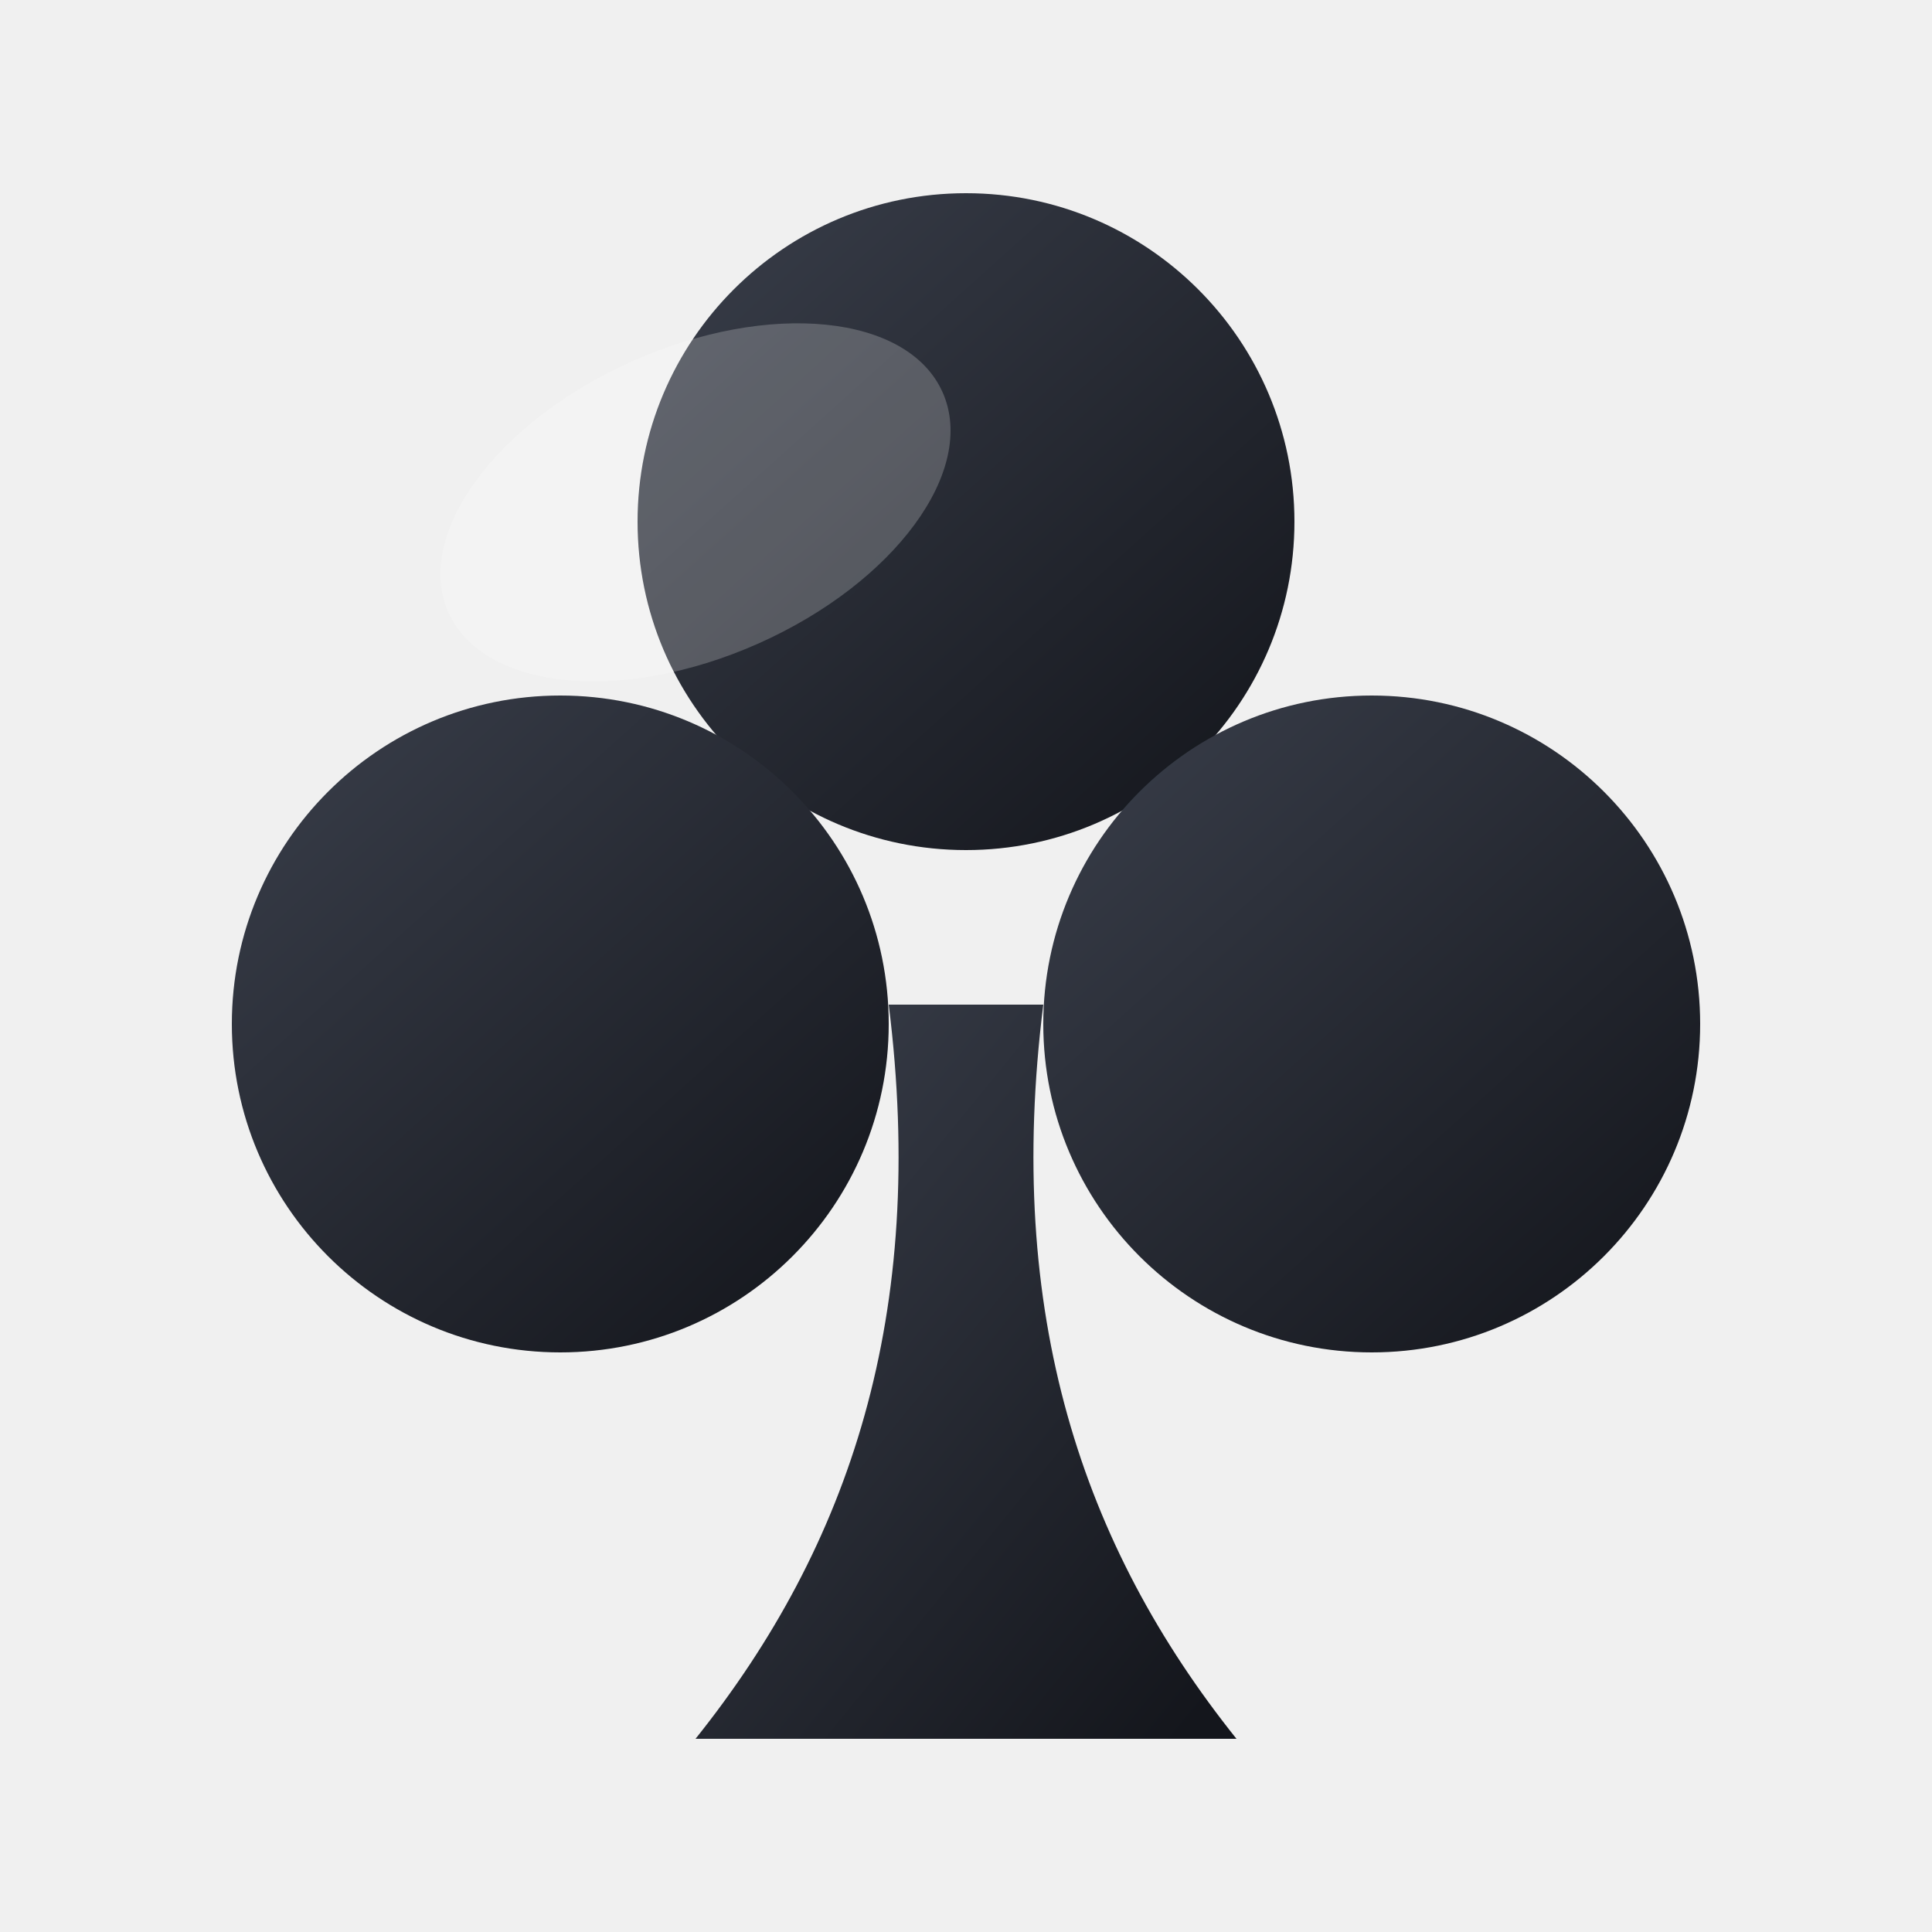
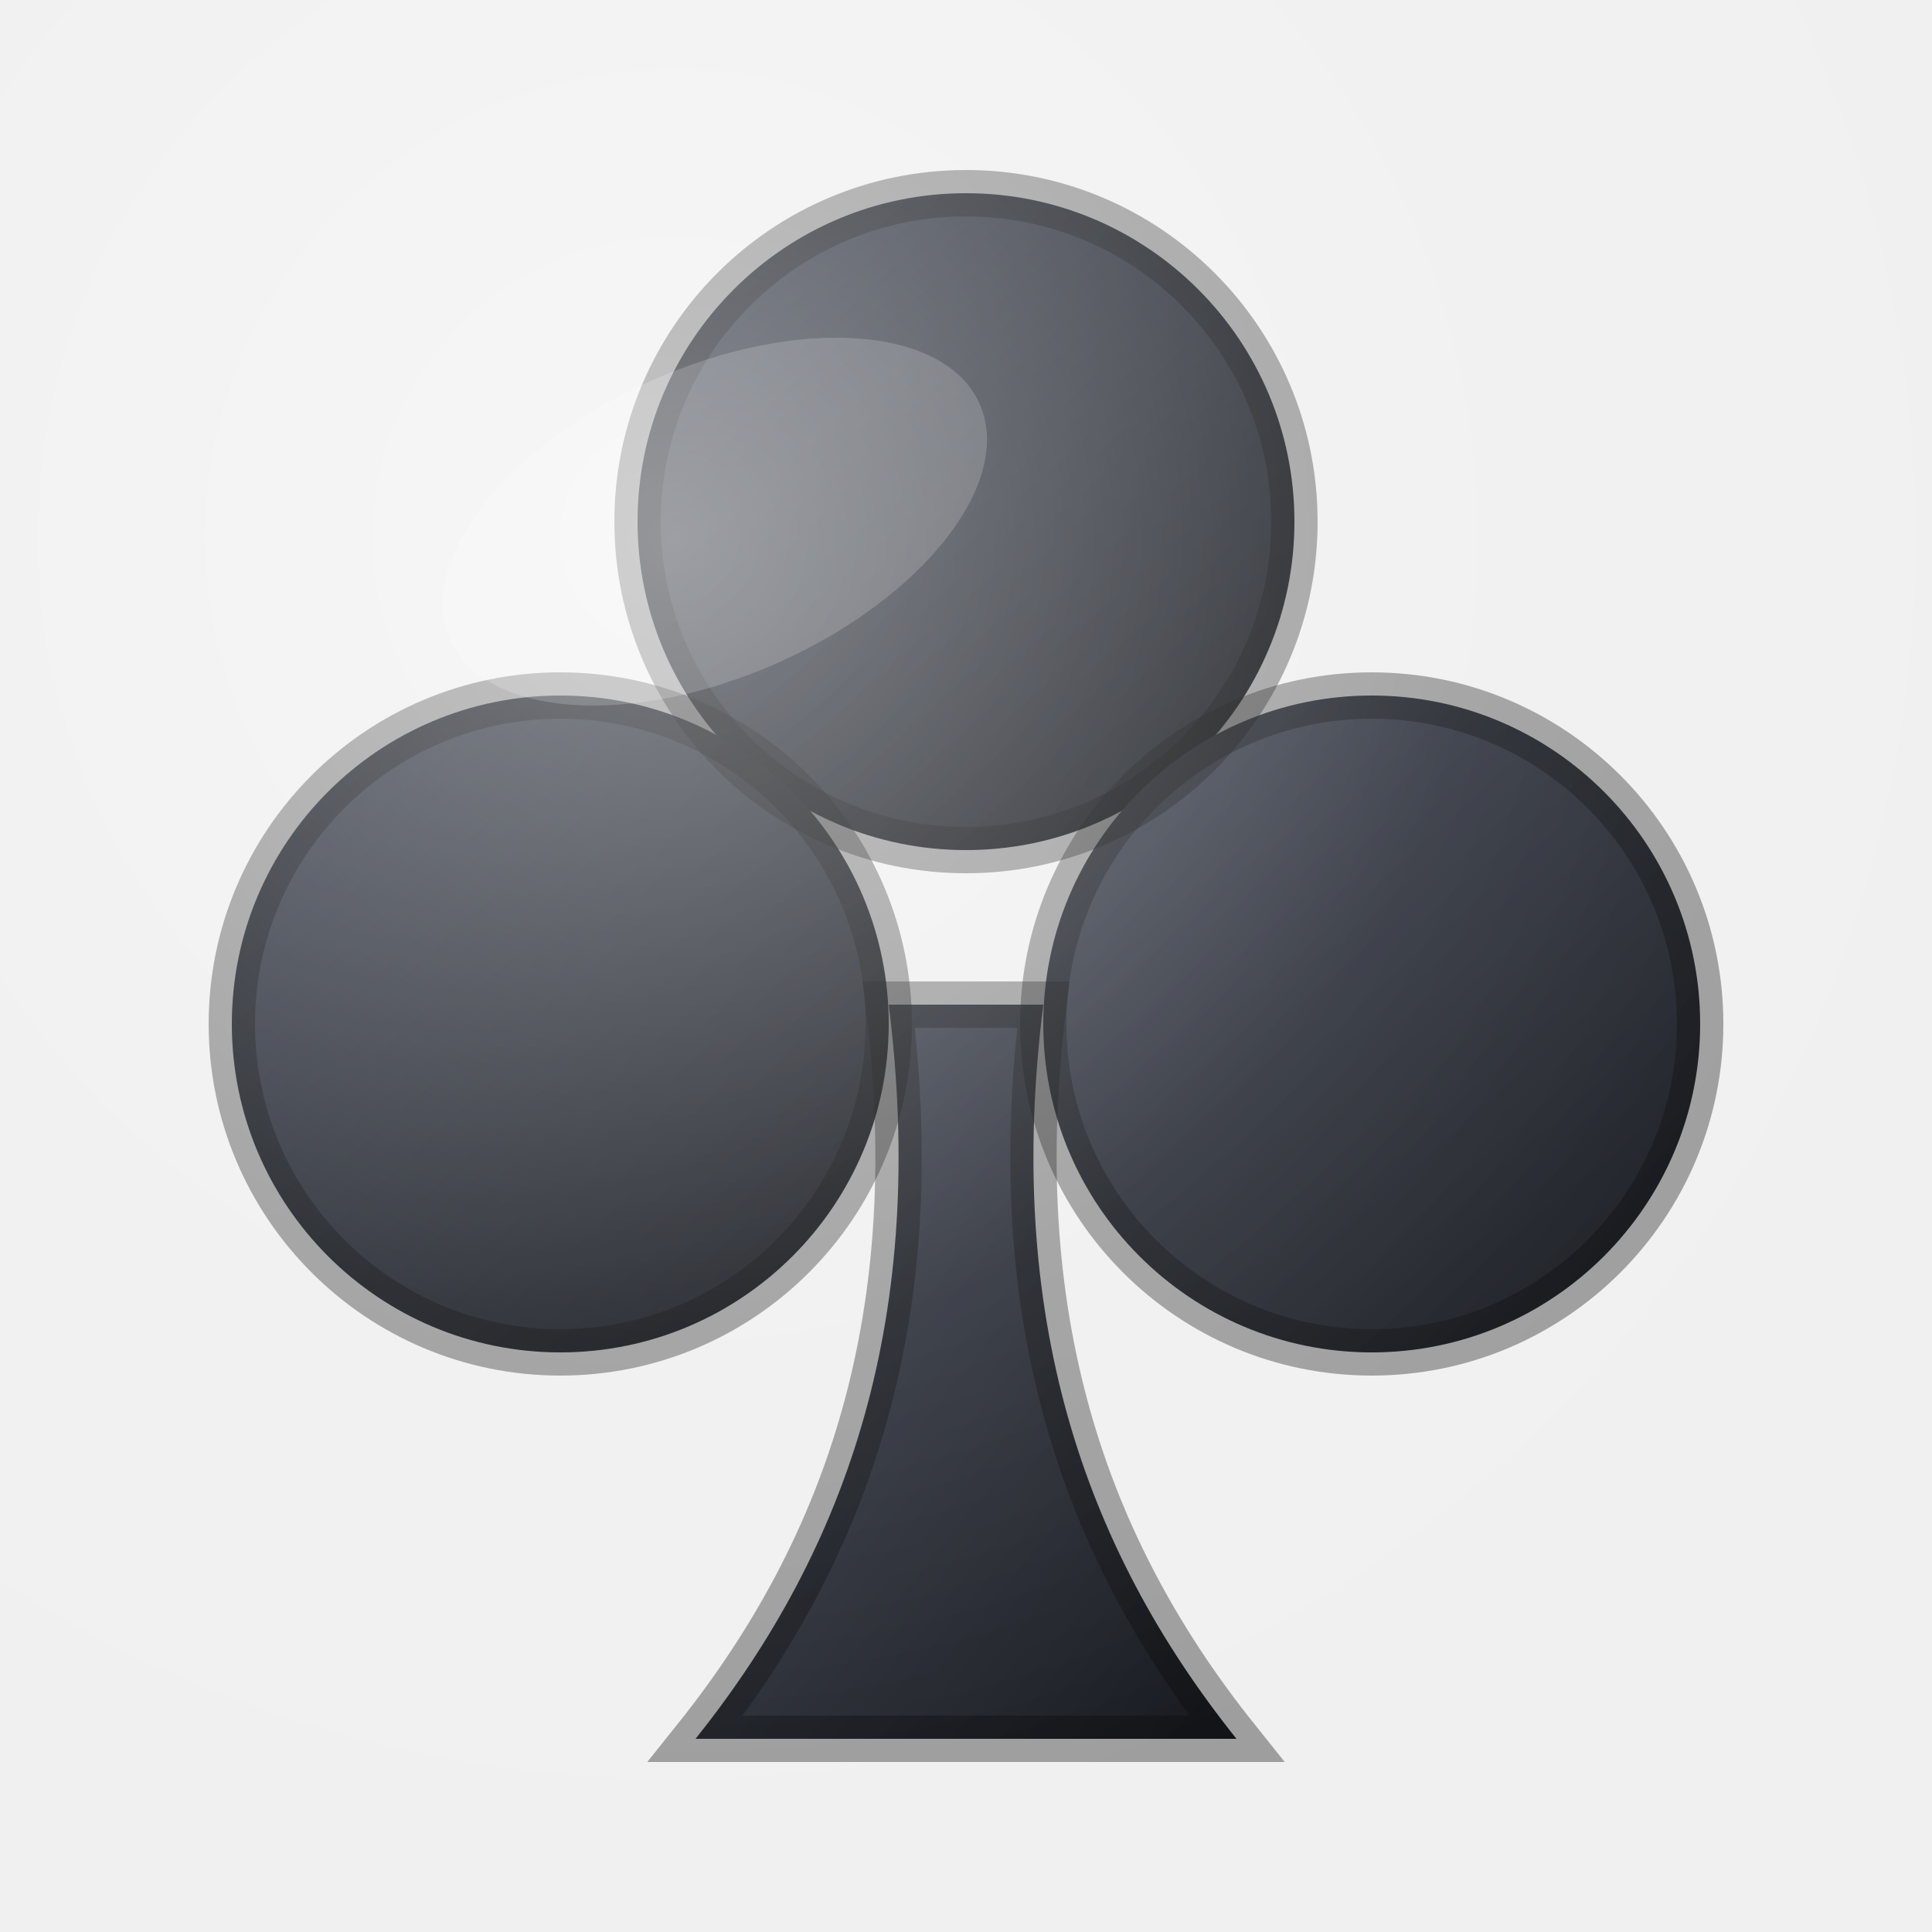
<svg xmlns="http://www.w3.org/2000/svg" viewBox="0 0 100 100">
  <defs>
    <linearGradient id="suitFill" x1="0" y1="0" x2="0.9" y2="1">
-       <stop offset="0" stop-color="#3A3F4B" />
+       <stop offset="0" stop-color="#3D4350" />
      <stop offset="1" stop-color="#14161C" />
    </linearGradient>
+     <radialGradient id="gloss" cx="0.35" cy="0.28" r="0.75">
+       <stop offset="0" stop-color="#FFFFFF" stop-opacity="0.42" />
+       <stop offset="0.55" stop-color="#FFFFFF" stop-opacity="0.10" />
+       <stop offset="1" stop-color="#FFFFFF" stop-opacity="0" />
+     </radialGradient>
  </defs>
  <circle cx="50" cy="27" r="17" fill="url(#suitFill)" />
  <circle cx="29" cy="53" r="17" fill="url(#suitFill)" />
  <circle cx="71" cy="53" r="17" fill="url(#suitFill)" />
  <path d="M46 52 C48 68 44 80 36 90 L64 90 C56 80 52 68 54 52 Z" fill="url(#suitFill)" />
-   <ellipse cx="36" cy="26" rx="14" ry="8" fill="#FFFFFF" opacity="0.22" transform="rotate(-24 36 26)" />
+   <circle cx="50" cy="27" r="17" fill="none" stroke="#000000" stroke-opacity="0.35" stroke-width="2.4" />
+   <circle cx="29" cy="53" r="17" fill="none" stroke="#000000" stroke-opacity="0.35" stroke-width="2.4" />
+   <circle cx="71" cy="53" r="17" fill="none" stroke="#000000" stroke-opacity="0.35" stroke-width="2.4" />
+   <path d="M46 52 C48 68 44 80 36 90 L64 90 C56 80 52 68 54 52 Z" fill="none" stroke="#000000" stroke-opacity="0.35" stroke-width="2.4" />
+   <g clip-path="none" opacity="0.9">
+     <ellipse cx="37" cy="27" rx="15" ry="8" fill="#FFFFFF" opacity="0.20" transform="rotate(-24 37 27)" />
+   </g>
+   <rect x="0" y="0" width="100" height="100" fill="url(#gloss)" />
</svg>
